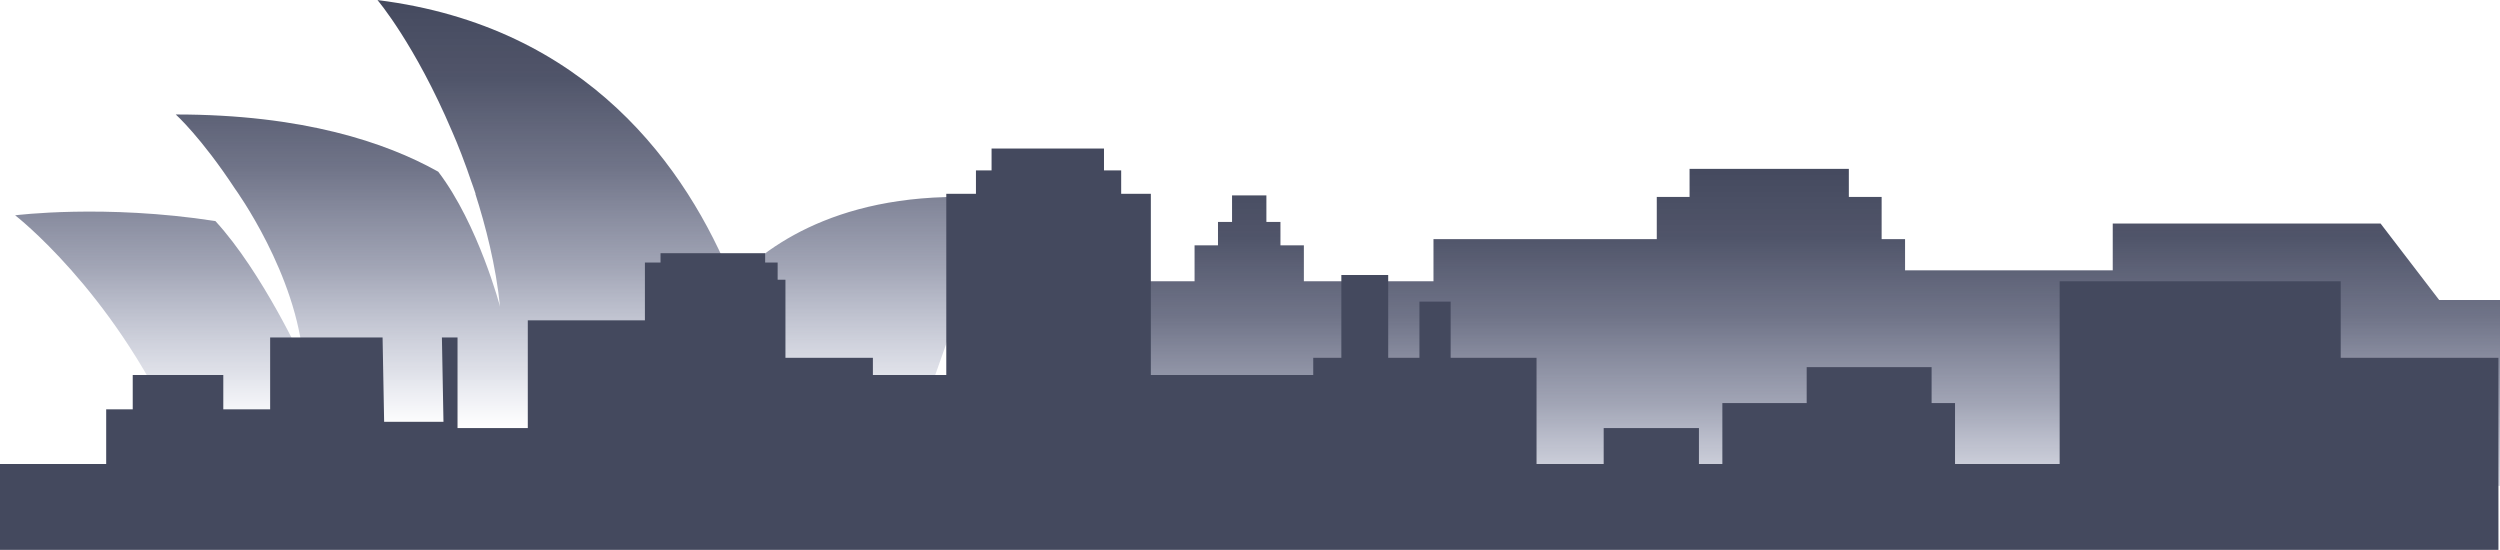
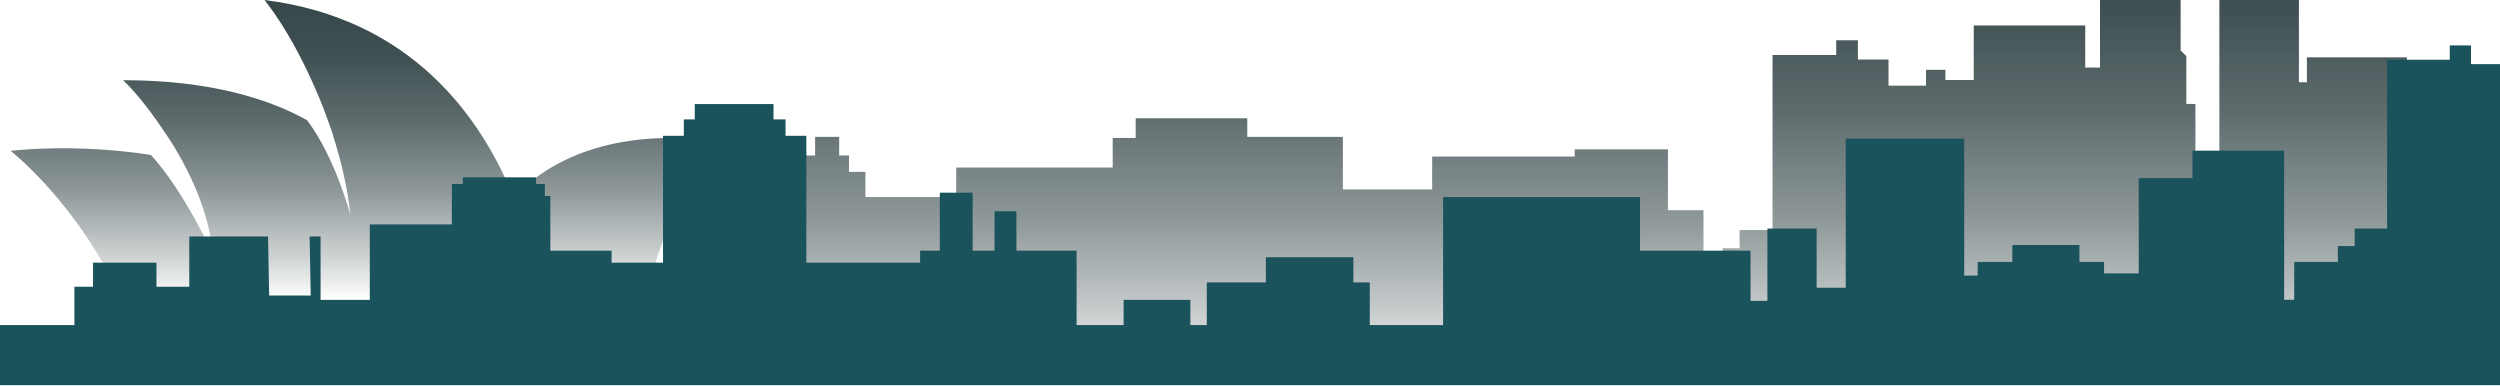
- <svg xmlns="http://www.w3.org/2000/svg" xmlns:xlink="http://www.w3.org/1999/xlink" id="city" viewBox="0 0 1601 352.13">
-   <defs>
-     <style>
-       .cls-1 {
-         fill: url(#linear-gradient);
-       }
- 
-       .cls-2 {
-         fill: url(#linear-gradient-2);
-       }
- 
-       .cls-3 {
-         fill: #44495e;
-       }
-     </style>
-     <linearGradient id="linear-gradient" x1="323.28" y1="822.49" x2="323.28" y2="546.88" gradientUnits="userSpaceOnUse">
-       <stop offset="0" stop-color="#7b84ab" stop-opacity="0" />
-       <stop offset="0.14" stop-color="#6e7699" stop-opacity="0.24" />
-       <stop offset="0.37" stop-color="#5c627f" stop-opacity="0.57" />
-       <stop offset="0.6" stop-color="#4f546d" stop-opacity="0.81" />
-       <stop offset="0.81" stop-color="#474c62" stop-opacity="0.95" />
-       <stop offset="1" stop-color="#44495e" />
-     </linearGradient>
-     <linearGradient id="linear-gradient-2" x1="1166.5" y1="349.37" x2="1166.5" y2="106.37" xlink:href="#linear-gradient" />
-   </defs>
-   <g>
-     <path class="cls-1" d="M219.54,824.49H585.4L637.8,676c-94.73-7.51-145.59,28-169.41,53.33-29.48-72.82-92.91-163.58-227.65-180.42,0,0,24,28.23,47.78,84.14l0,0s4.37,9.66,9.85,24.95a0.61,0.61,0,0,0,0,.09q1.12,3.1,2.27,6.51c1,2.8,2,5.52,2.94,8.42l-0.19-.11c6.49,20.26,13.21,46.06,15.83,72.33,0,0-13.75-52.43-39.54-86.37l-0.74-.43c-32.88-18.3-85.91-36.29-167.39-36.26,0,0,16.25,14.55,38.05,47.72,0,0,39.72,54.66,43.72,110.75,0,0-26.09-57.22-56.38-90.21-71-11-128.24-3.69-128.24-3.69s61.4,47.42,102.63,137.8H219.54Z" transform="translate(1 -548.87)" />
-     <polygon class="cls-2" points="1601 192.13 1562.05 192.13 1524.5 143.13 1353 143.13 1353 173.13 1220 173.13 1220 153.13 1205 153.13 1205 126.13 1184 126.13 1184 108.13 1082 108.13 1082 126.13 1061 126.13 1061 153.13 918 153.13 918 180.13 835 180.13 835 157.13 820 157.13 820 142.13 811 142.13 811 125.13 789 125.13 789 142.13 780 142.13 780 157.13 765 157.13 765 180.13 732 180.13 732 249.13 855 249.13 855 351.13 1437 351.13 1437 311.13 1601 311.13 1601 192.13" />
-     <polygon class="cls-3" points="1499 229.13 1499 180.13 1319 180.13 1319 297.13 1252 297.13 1252 258.13 1237 258.13 1237 235.13 1157 235.13 1157 258.13 1103 258.13 1103 297.13 1088 297.13 1088 274.13 1027 274.13 1027 297.13 984 297.13 984 229.13 929 229.13 929 193.13 909 193.13 909 229.13 889 229.13 889 176.13 859 176.13 859 229.13 841 229.13 841 240.13 737 240.13 737 124.13 718 124.13 718 109.13 707 109.13 707 95.13 635 95.13 635 109.13 625 109.13 625 124.13 606 124.13 606 240.13 559 240.13 559 229.13 503 229.13 503 179.13 498 179.13 498 168.13 490 168.13 490 162.13 423 162.13 423 168.13 413 168.13 413 205.13 338 205.13 338 274.13 293 274.13 293 216.13 283 216.13 284 270.13 246 270.13 245 216.13 173 216.13 173 262.13 143 262.13 143 240.13 85 240.13 85 262.13 68 262.13 68 297.13 0 297.13 0 352.13 1600 352.13 1600 295.46 1600 229.13 1499 229.13" />
-   </g>
+ <svg xmlns="http://www.w3.org/2000/svg" version="1.1" id="city" x="0px" y="0px" viewBox="0 0 2285 352.1" style="enable-background:new 0 0 2285 352.1;" xml:space="preserve">
+   <style type="text/css">
+ 	.st0{fill:url(#SVGID_1_);}
+ 	.st1{fill:url(#SVGID_2_);}
+ 	.st2{fill:#1A535C;}
+ </style>
+   <linearGradient id="SVGID_1_" gradientUnits="userSpaceOnUse" x1="1486.5" y1="355.782" x2="1486.5" y2="-73.35">
+     <stop offset="0" style="stop-color:#364749;stop-opacity:0" />
+     <stop offset="0.14" style="stop-color:#364749;stop-opacity:0.24" />
+     <stop offset="0.37" style="stop-color:#364749;stop-opacity:0.57" />
+     <stop offset="0.6" style="stop-color:#364749;stop-opacity:0.81" />
+     <stop offset="0.81" style="stop-color:#364749;stop-opacity:0.95" />
+     <stop offset="1" style="stop-color:#364749" />
+   </linearGradient>
+   <polygon class="st0" points="2285,358.9 2285,276.8 2277.8,276.8 2277.8,206.1 2265.4,206.1 2265.4,193.7 2248.8,193.7   2248.8,208.2 2240.4,208.2 2240.4,247.7 2233.2,247.7 2233.2,298.6 2222.8,298.6 2222.8,270.6 2210.3,270.6 2210.3,74.2   2199.9,74.2 2199.9,52.4 2108.5,52.4 2108.5,75.2 2101.2,75.2 2101.2,-3.7 2064.8,-3.7 2064.8,-16.2 2039.9,-16.2 2039.9,-0.6   2028.5,-0.6 2028.5,157.3 2006.6,157.3 2006.6,95 1998.3,95 1998.3,51.3 1993.1,46.1 1993.1,-32.8 1980.7,-32.8 1980.7,-70.2   1939.1,-70.2 1939.1,-38 1928.7,-38 1928.7,-23.5 1919.4,-23.5 1919.4,61.7 1905.9,61.7 1905.9,23.3 1804,23.3 1804,73.1   1778.1,73.1 1778.1,63.8 1760.4,63.8 1760.4,78.3 1726.1,78.3 1726.1,54.4 1698.1,54.4 1698.1,36.8 1678.3,36.8 1678.3,50.3   1620.1,50.3 1620.1,210.3 1590,210.3 1590,226.9 1574.4,226.9 1574.4,242 1557,242 1557,192.1 1524.5,192.1 1524.5,136.5   1439.3,136.5 1439.3,143.1 1309,143.1 1309,173.1 1227.4,173.1 1227.4,125.1 1140,125.1 1140,108.1 1038,108.1 1038,126.1   1017,126.1 1017,153.1 874,153.1 874,180.1 791,180.1 791,157.1 776,157.1 776,142.1 767,142.1 767,125.1 745,125.1 745,142.1   736,142.1 736,157.1 721,157.1 721,180.1 688,180.1 688,249.1 811,249.1 811,351.1 1015.6,351.1 1015.6,358.9 " />
+   <linearGradient id="SVGID_2_" gradientUnits="userSpaceOnUse" x1="323.25" y1="-470.49" x2="323.25" y2="-194.85" gradientTransform="matrix(1 0 0 -1 1 -196.87)">
+     <stop offset="0" style="stop-color:#364749;stop-opacity:0" />
+     <stop offset="0.14" style="stop-color:#364749;stop-opacity:0.24" />
+     <stop offset="0.37" style="stop-color:#364749;stop-opacity:0.57" />
+     <stop offset="0.6" style="stop-color:#364749;stop-opacity:0.81" />
+     <stop offset="0.81" style="stop-color:#364749;stop-opacity:0.95" />
+     <stop offset="1" style="stop-color:#364749" />
+   </linearGradient>
+   <path class="st1" d="M220.5,275.6h365.9l52.4-148.5c-94.7-7.5-145.6,28-169.4,53.3C439.9,107.6,376.5,16.9,241.7,0  c0,0,24,28.2,47.8,84.1l0,0c0,0,4.4,9.7,9.9,25c0,0,0,0.1,0,0.1c0.7,2.1,1.5,4.2,2.3,6.5c1,2.8,2,5.5,2.9,8.4l-0.2-0.1  c6.5,20.3,13.2,46.1,15.8,72.3c0,0-13.8-52.4-39.5-86.4l-0.7-0.4C247.1,91.3,194,73.3,112.5,73.3c0,0,16.3,14.5,38.1,47.7  c0,0,39.7,54.7,43.7,110.8c0,0-26.1-57.2-56.4-90.2c-71-11-128.2-3.7-128.2-3.7s61.4,47.4,102.6,137.8L220.5,275.6L220.5,275.6z" />
+   <polygon class="st2" points="2258.5,58.6 2258.5,41.5 2239.1,41.5 2239.1,54.6 2181.8,54.6 2181.8,208.9 2152.2,208.9 2152.2,224.9   2136.8,224.9 2136.8,239.4 2096.9,239.4 2096.9,274 2087.7,274 2087.7,137.7 2003.9,137.7 2003.9,162.8 1954.8,162.8 1954.8,249.9   1923.1,249.9 1923.1,239.4 1900.6,239.4 1900.6,223.9 1839.3,223.9 1839.3,239.4 1807.6,239.4 1807.6,251.9 1795.3,251.9   1795.3,126.7 1687,126.7 1687,263 1660.4,263 1660.4,208.9 1615.4,208.9 1615.4,275 1600,275 1600,229.1 1499,229.1 1499,180.1   1319,180.1 1319,297.1 1252,297.1 1252,258.1 1237,258.1 1237,235.1 1157,235.1 1157,258.1 1103,258.1 1103,297.1 1088,297.1   1088,274.1 1027,274.1 1027,297.1 984,297.1 984,229.1 929,229.1 929,193.1 909,193.1 909,229.1 889,229.1 889,176.1 859,176.1   859,229.1 841,229.1 841,240.1 737,240.1 737,124.1 718,124.1 718,109.1 707,109.1 707,95.1 635,95.1 635,109.1 625,109.1   625,124.1 606,124.1 606,240.1 559,240.1 559,229.1 503,229.1 503,179.1 498,179.1 498,168.1 490,168.1 490,162.1 423,162.1   423,168.1 413,168.1 413,205.1 338,205.1 338,274.1 293,274.1 293,216.1 283,216.1 284,270.1 246,270.1 245,216.1 173,216.1   173,262.1 143,262.1 143,240.1 85,240.1 85,262.1 68,262.1 68,297.1 0,297.1 0,352.1 1587,352.1 1600,352.1 2286,352.1 2286,58.6   " />
</svg>
